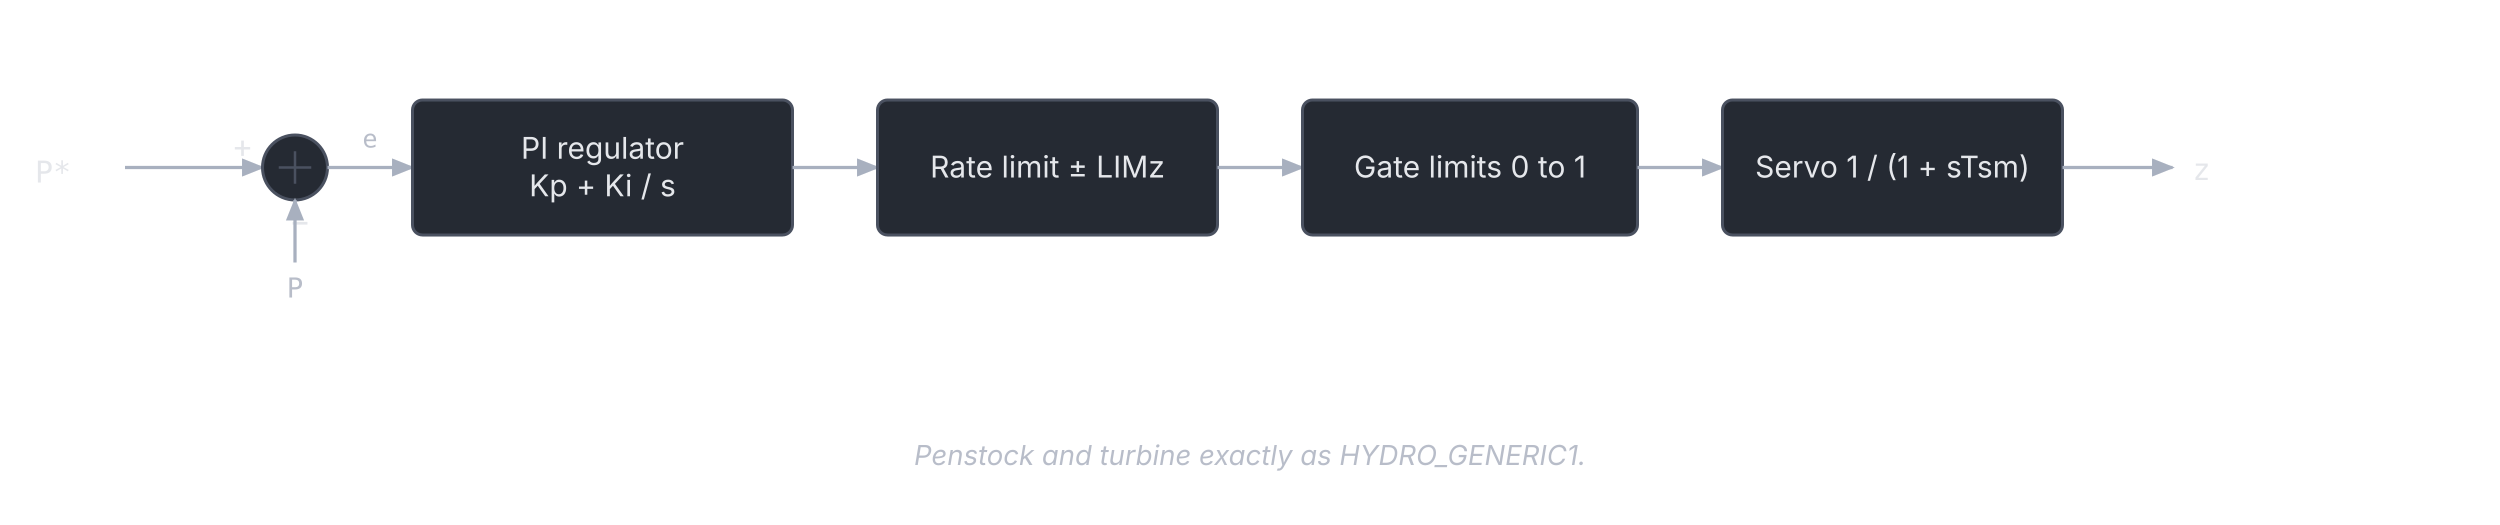
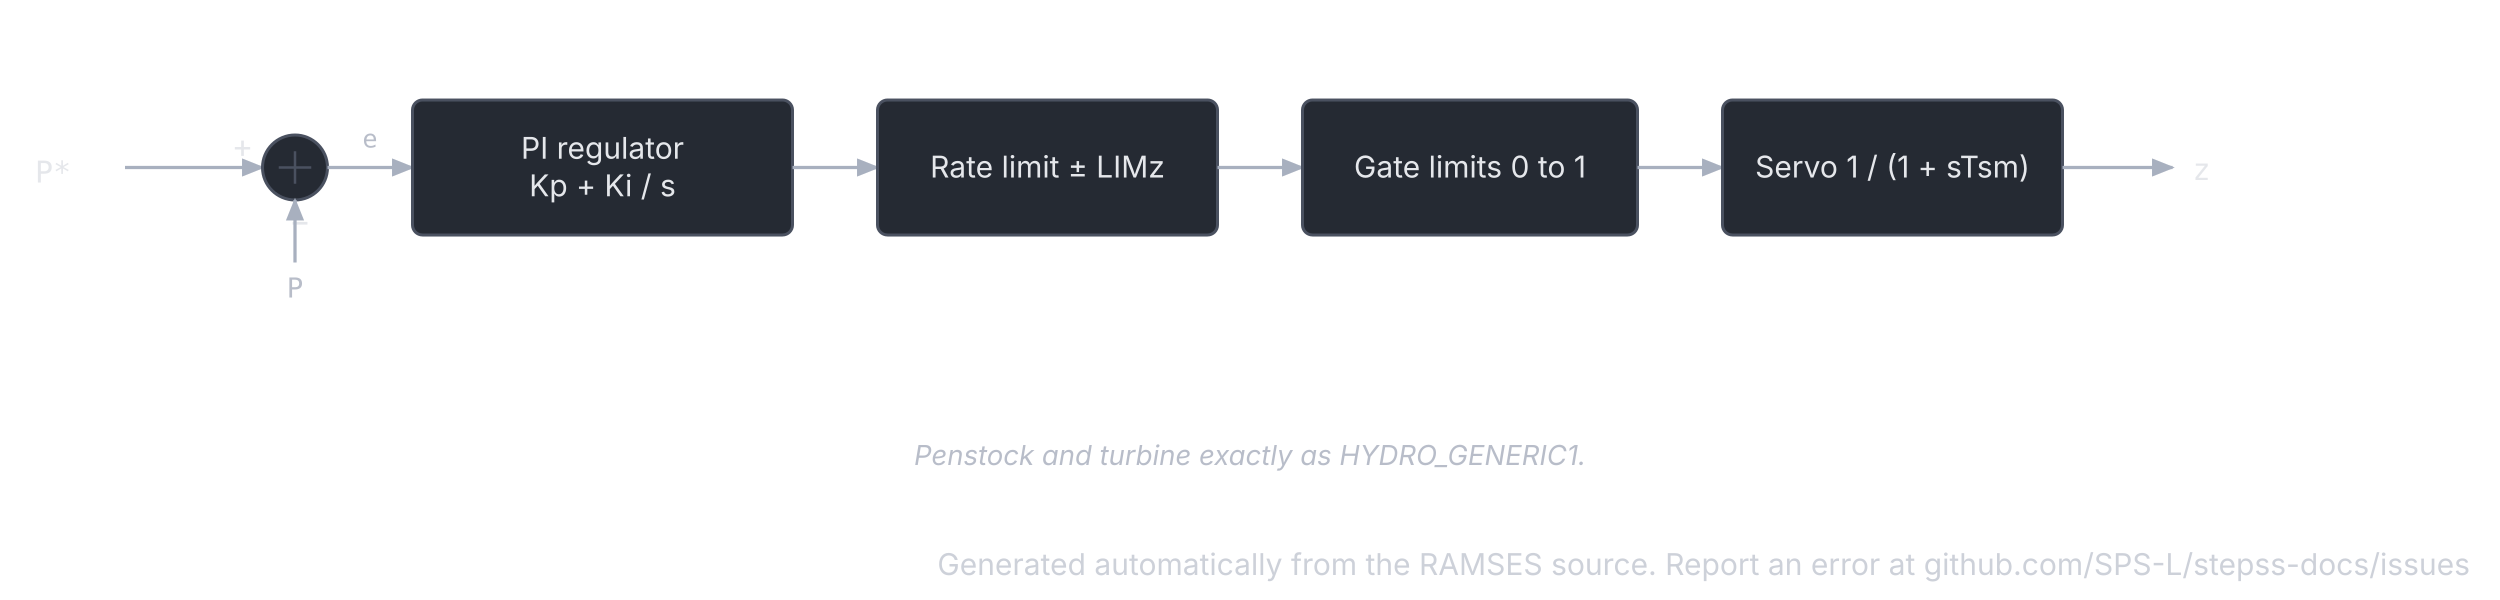
- <svg xmlns="http://www.w3.org/2000/svg" viewBox="0 0 1000 210" width="1000" height="210" role="img">
+ <svg xmlns="http://www.w3.org/2000/svg" viewBox="0 0 1000 240" width="1000" height="240" role="img">
  <defs>
    <marker id="arrow" viewBox="0 0 10 10" refX="9" refY="5" markerWidth="7" markerHeight="7" orient="auto-start-reverse">
      <path d="M 0 1 L 10 5 L 0 9 z" fill="#a8b0bf" />
    </marker>
    <marker id="arrow-accent" viewBox="0 0 10 10" refX="9" refY="5" markerWidth="7" markerHeight="7" orient="auto-start-reverse">
      <path d="M 0 1 L 10 5 L 0 9 z" fill="#78aeea" />
    </marker>
  </defs>
  <text x="14" y="73" text-anchor="start" font-family="JetBrains Mono, SFMono-Regular, Menlo, Consolas, monospace" font-size="12" fill="#e5e7eb">P*</text>
  <path d="M 50 67 L 105 67" fill="none" stroke="#a8b0bf" stroke-width="1.3" marker-end="url(#arrow)" />
  <circle cx="118" cy="67" r="13" fill="#252a33" stroke="#4a5160" stroke-width="1.2" />
  <path d="M 111.5 67 L 124.5 67 M 118 60.5 L 118 73.5" stroke="#4a5160" stroke-width="1" />
  <text x="97" y="63" text-anchor="middle" font-family="Inter, -apple-system, Segoe UI, Helvetica, Arial, sans-serif" font-size="13" fill="#e5e7eb">+</text>
  <text x="120" y="93" text-anchor="middle" font-family="Inter, -apple-system, Segoe UI, Helvetica, Arial, sans-serif" font-size="13" fill="#e5e7eb">−</text>
  <text x="118" y="119" text-anchor="middle" font-family="JetBrains Mono, SFMono-Regular, Menlo, Consolas, monospace" font-size="11" fill="#b8bdc9">P</text>
  <path d="M 118 105 L 118 80" fill="none" stroke="#a8b0bf" stroke-width="1.3" marker-end="url(#arrow)" />
  <text x="148" y="59" text-anchor="middle" font-family="JetBrains Mono, SFMono-Regular, Menlo, Consolas, monospace" font-size="10" fill="#b8bdc9">e</text>
  <path d="M 131 67.0 L 165 67.0" fill="none" stroke="#a8b0bf" stroke-width="1.3" marker-end="url(#arrow)" />
  <rect x="165" y="40" width="152" height="54" rx="4" fill="#252a33" stroke="#4a5160" stroke-width="1.2" />
  <text x="241.0" y="63.5" text-anchor="middle" font-family="Inter, -apple-system, Segoe UI, Helvetica, Arial, sans-serif" font-size="12" fill="#e5e7eb">PI regulator</text>
  <text x="241.0" y="78.5" text-anchor="middle" font-family="Inter, -apple-system, Segoe UI, Helvetica, Arial, sans-serif" font-size="12" fill="#e5e7eb">Kp + Ki / s</text>
  <path d="M 317 67.0 L 351 67.0" fill="none" stroke="#a8b0bf" stroke-width="1.3" marker-end="url(#arrow)" />
  <rect x="351" y="40" width="136" height="54" rx="4" fill="#252a33" stroke="#4a5160" stroke-width="1.2" />
  <text x="419.0" y="71.0" text-anchor="middle" font-family="Inter, -apple-system, Segoe UI, Helvetica, Arial, sans-serif" font-size="12" fill="#e5e7eb">Rate limit ± LIMz</text>
  <path d="M 487 67.0 L 521 67.0" fill="none" stroke="#a8b0bf" stroke-width="1.3" marker-end="url(#arrow)" />
  <rect x="521" y="40" width="134" height="54" rx="4" fill="#252a33" stroke="#4a5160" stroke-width="1.2" />
  <text x="588.0" y="71.0" text-anchor="middle" font-family="Inter, -apple-system, Segoe UI, Helvetica, Arial, sans-serif" font-size="12" fill="#e5e7eb">Gate limits 0 to 1</text>
  <path d="M 655 67.0 L 689 67.0" fill="none" stroke="#a8b0bf" stroke-width="1.3" marker-end="url(#arrow)" />
  <rect x="689" y="40" width="136" height="54" rx="4" fill="#252a33" stroke="#4a5160" stroke-width="1.2" />
  <text x="757.0" y="71.0" text-anchor="middle" font-family="Inter, -apple-system, Segoe UI, Helvetica, Arial, sans-serif" font-size="12" fill="#e5e7eb">Servo 1 / (1 + sTsm)</text>
  <path d="M 825 67 L 869 67" fill="none" stroke="#a8b0bf" stroke-width="1.3" marker-end="url(#arrow)" />
  <text x="877" y="72" text-anchor="start" font-family="JetBrains Mono, SFMono-Regular, Menlo, Consolas, monospace" font-size="12" fill="#e5e7eb">z</text>
  <text x="500" y="186" text-anchor="middle" font-family="Inter, -apple-system, Segoe UI, Helvetica, Arial, sans-serif" font-size="11" fill="#b8bdc9" font-style="italic">Penstock and turbine exactly as HYDRO_GENERIC1.</text>
+   <text x="988" y="230" text-anchor="end" font-family="Inter, -apple-system, Segoe UI, Helvetica, Arial, sans-serif" font-size="12" fill="#b8bdc9" opacity="0.7">Generated automatically from the RAMSES source. Report an error at github.com/SPS-L/stepss-docs/issues</text>
</svg>
